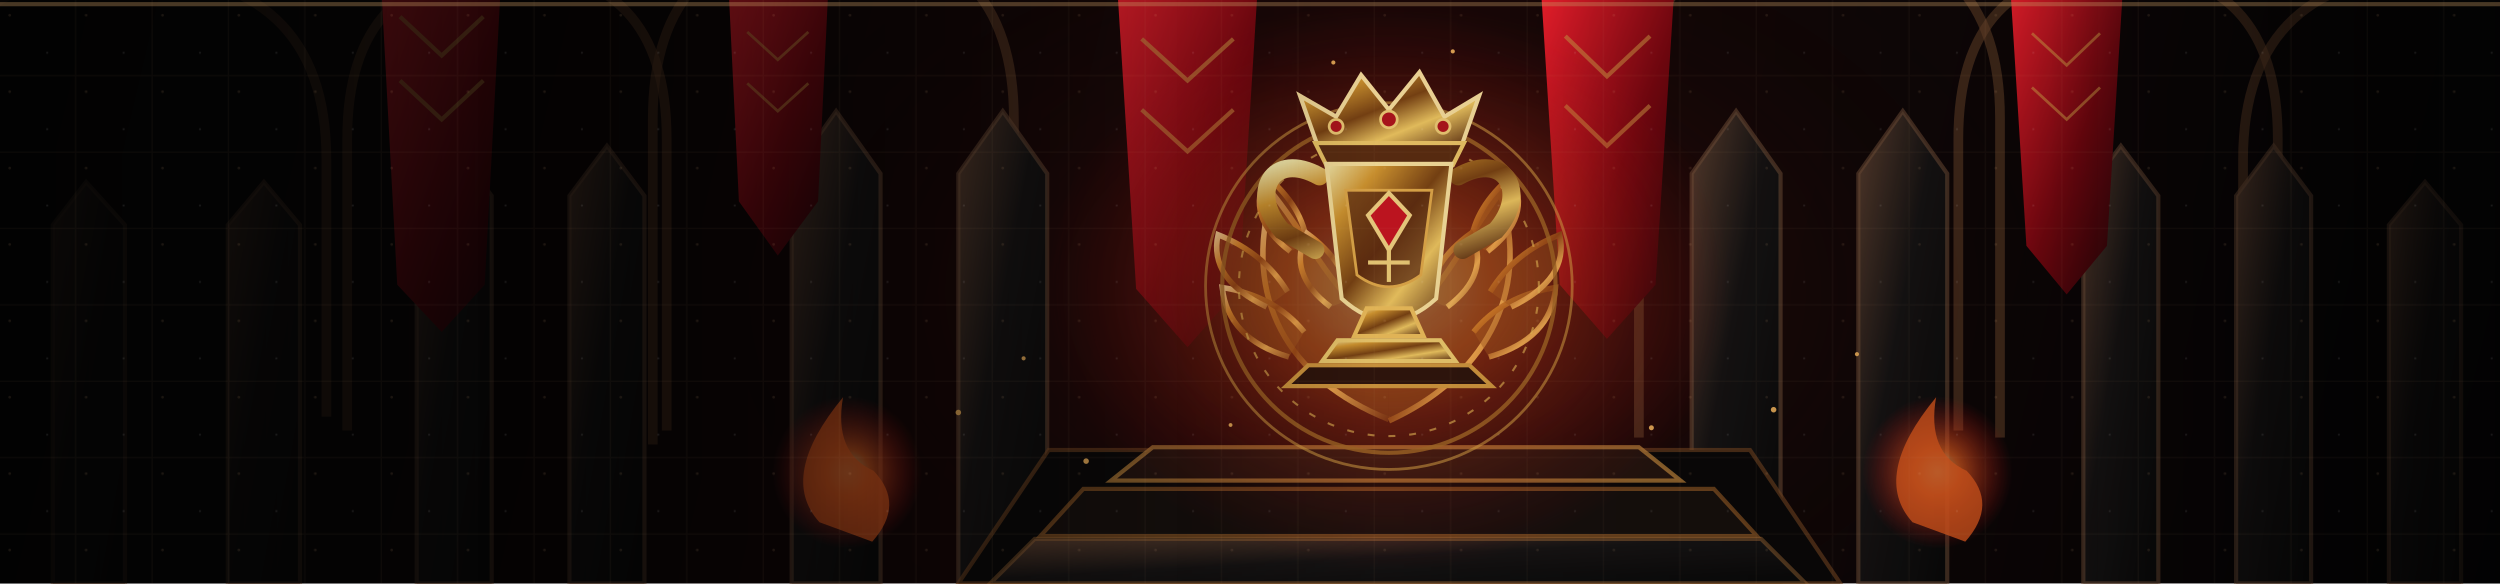
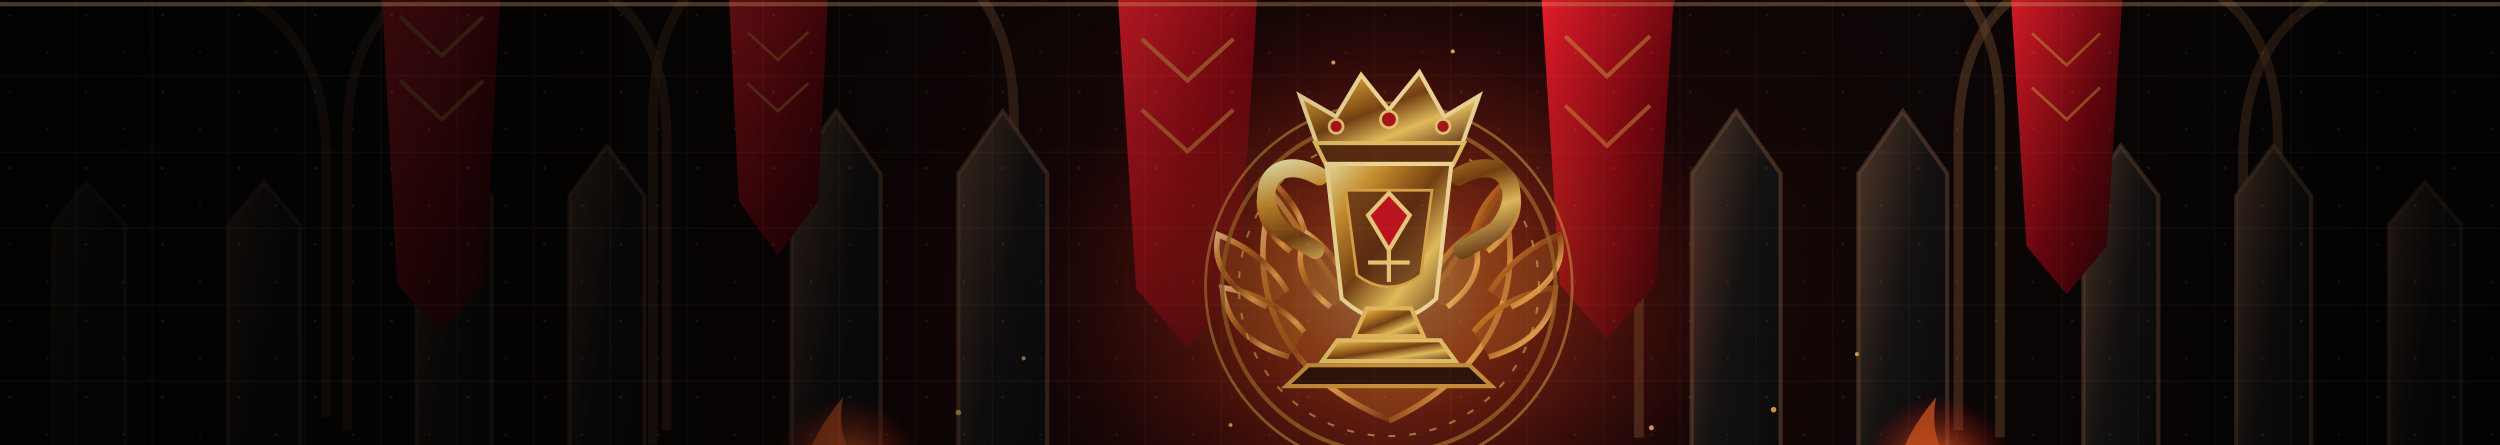
- <svg xmlns="http://www.w3.org/2000/svg" viewBox="0 0 1800 420" fill="none">
+ <svg xmlns="http://www.w3.org/2000/svg" viewBox="0 0 1800 320" fill="none">
  <defs>
    <linearGradient id="wall" x1="0" y1="0" x2="1800" y2="420" gradientUnits="userSpaceOnUse">
      <stop stop-color="#030303" />
      <stop offset=".48" stop-color="#180707" />
      <stop offset=".72" stop-color="#100707" />
      <stop offset="1" stop-color="#020203" />
    </linearGradient>
    <linearGradient id="stone" x1="0" y1="0" x2="1" y2="1">
      <stop stop-color="#5d4030" />
      <stop offset=".45" stop-color="#171414" />
      <stop offset="1" stop-color="#090909" />
    </linearGradient>
    <linearGradient id="gold" x1="0" y1="0" x2="1" y2="1">
      <stop stop-color="#fff2b0" />
      <stop offset=".22" stop-color="#d99b32" />
      <stop offset=".48" stop-color="#7e4514" />
      <stop offset=".7" stop-color="#f5cb63" />
      <stop offset="1" stop-color="#5d2d10" />
    </linearGradient>
    <linearGradient id="red" x1="0" y1="0" x2="1" y2="1">
      <stop stop-color="#fb202e" />
      <stop offset=".55" stop-color="#7c0710" />
      <stop offset="1" stop-color="#240307" />
    </linearGradient>
    <radialGradient id="glow" cx="0" cy="0" r="1" gradientTransform="matrix(0 320 -510 0 1000 210)" gradientUnits="userSpaceOnUse">
      <stop stop-color="#a51b12" stop-opacity=".56" />
      <stop offset=".55" stop-color="#3a0b08" stop-opacity=".2" />
      <stop offset="1" stop-color="#000" stop-opacity="0" />
    </radialGradient>
    <radialGradient id="fire">
      <stop stop-color="#ffe8a0" />
      <stop offset=".3" stop-color="#fa6924" />
      <stop offset="1" stop-color="#d20b17" stop-opacity="0" />
    </radialGradient>
    <linearGradient id="shade" x1="0" y1="0" x2="1800" y2="0" gradientUnits="userSpaceOnUse">
      <stop stop-color="#020202" stop-opacity=".92" />
      <stop offset=".27" stop-color="#020202" stop-opacity=".68" />
      <stop offset=".55" stop-color="#020202" stop-opacity=".08" />
      <stop offset=".82" stop-color="#020202" stop-opacity=".18" />
      <stop offset="1" stop-color="#020202" stop-opacity=".84" />
    </linearGradient>
    <pattern id="grain" width="55" height="55" patternUnits="userSpaceOnUse">
      <path d="M0 54.5H55M54.5 0V55" stroke="#d8aa7d" stroke-opacity=".045" />
      <circle cx="7" cy="11" r="1" fill="#e9bd82" fill-opacity=".1" />
      <circle cx="34" cy="38" r=".8" fill="#fff" fill-opacity=".08" />
    </pattern>
  </defs>
  <rect width="1800" height="420" fill="url(#wall)" />
  <rect width="1800" height="420" fill="url(#glow)" />
  <g stroke="#70472d" stroke-opacity=".55" stroke-width="7">
    <path d="M-55 300V115Q-55 -20 90 -20Q235 -20 235 115V300" />
    <path d="M250 310V100Q250 -22 365 -22Q480 -22 480 100V310" />
    <path d="M470 320V86Q470 -45 600 -45Q730 -45 730 86V320" />
    <path d="M1180 315V85Q1180 -45 1310 -45Q1440 -45 1440 85V315" />
    <path d="M1410 310V100Q1410 -22 1525 -22Q1640 -22 1640 100V310" />
    <path d="M1615 300V115Q1615 -20 1760 -20Q1905 -20 1905 115V300" />
  </g>
  <g fill="url(#stone)" stroke="#77523a" stroke-opacity=".55" stroke-width="3">
    <path d="M38 420V162L62 131L90 162V420Z" />
    <path d="M164 420V162L190 131L216 162V420Z" />
    <path d="M300 420V141L327 105L354 141V420Z" />
    <path d="M410 420V141L437 105L464 141V420Z" />
    <path d="M570 420V125L602 80L634 125V420Z" />
    <path d="M690 420V125L722 80L754 125V420Z" />
    <path d="M1218 420V125L1250 80L1282 125V420Z" />
    <path d="M1338 420V125L1370 80L1402 125V420Z" />
    <path d="M1500 420V141L1527 105L1554 141V420Z" />
    <path d="M1610 420V141L1637 105L1664 141V420Z" />
    <path d="M1720 420V162L1746 131L1772 162V420Z" />
  </g>
  <g>
    <path d="M275 0H360L349 205L318 239L286 205Z" fill="url(#red)" />
    <path d="M288 12L318 40L348 12M288 58L318 86L348 58" stroke="#e8b64e" stroke-opacity=".58" stroke-width="3" />
    <path d="M525 0H596L589 145L560 184L532 145Z" fill="url(#red)" />
    <path d="M538 23L560 43L582 23M538 60L560 80L582 60" stroke="#e8b64e" stroke-opacity=".5" stroke-width="2" />
    <path d="M805 0H905L892 208L855 250L818 208Z" fill="url(#red)" />
    <path d="M822 28L855 58L888 28M822 79L855 109L888 79" stroke="#d79d46" stroke-opacity=".6" stroke-width="3" />
    <path d="M1110 0H1205L1192 205L1157 244L1123 205Z" fill="url(#red)" />
    <path d="M1127 26L1157 55L1188 26M1127 76L1157 105L1188 76" stroke="#d79d46" stroke-opacity=".55" stroke-width="3" />
    <path d="M1448 0H1528L1517 177L1488 212L1459 177Z" fill="url(#red)" />
    <path d="M1463 24L1488 47L1512 24M1463 63L1488 86L1512 63" stroke="#e8b64e" stroke-opacity=".5" stroke-width="2" />
  </g>
  <path d="M690 420L755 324H1260L1325 420Z" fill="#0a0808" stroke="#7b4a24" stroke-opacity=".6" stroke-width="3" />
  <path d="M780 352H1234L1265 386H749Z" fill="#17100d" stroke="#ad6a2c" stroke-opacity=".58" stroke-width="3" />
  <path d="M745 388H1268L1300 420H713Z" fill="url(#stone)" stroke="#a16a36" stroke-opacity=".5" stroke-width="3" />
  <path d="M830 322H1180L1210 346H800Z" fill="#24140f" stroke="#c5893d" stroke-opacity=".72" stroke-width="3" />
  <g stroke="url(#gold)" stroke-width="4" fill="#8f5b20" fill-opacity=".45">
    <path d="M1000 302C927 273 894 214 916 139C946 177 960 214 1000 239" />
    <path d="M1000 303C1066 273 1104 214 1080 139C1051 178 1037 214 1000 239" />
    <path d="M928 257Q884 244 880 207Q918 213 939 239" />
    <path d="M912 221Q870 201 877 169Q910 182 927 210" />
    <path d="M929 181Q896 156 912 127Q938 149 941 175" />
    <path d="M958 221Q926 197 941 168Q970 189 971 216" />
    <path d="M1072 257Q1117 244 1120 207Q1082 213 1061 239" />
    <path d="M1088 221Q1130 201 1123 169Q1090 182 1073 210" />
    <path d="M1071 181Q1104 156 1088 127Q1062 149 1059 175" />
    <path d="M1042 221Q1074 197 1059 168Q1030 189 1029 216" />
  </g>
  <ellipse cx="1000" cy="206" rx="245" ry="205" fill="url(#fire)" opacity=".34" />
  <circle cx="1000" cy="206" r="132" stroke="#e0a747" stroke-opacity=".55" stroke-width="2" />
  <circle cx="1000" cy="206" r="120" stroke="#a96b27" stroke-opacity=".8" stroke-width="3" />
  <circle cx="1000" cy="206" r="108" stroke="#f2c15b" stroke-opacity=".6" stroke-width="1.5" stroke-dasharray="5 10" />
  <path d="M948 103L936 69L962 84L980 54L1000 79L1022 52L1040 84L1065 69L1053 103Z" fill="url(#gold)" stroke="#ffe4a1" stroke-width="3" />
  <path d="M947 103H1054L1046 119H955Z" fill="#5e2e12" stroke="#f4cb69" stroke-width="3" />
  <g fill="#b5161d" stroke="#f6d078" stroke-width="2">
    <circle cx="962" cy="91" r="5" />
    <circle cx="1000" cy="86" r="6" />
    <circle cx="1039" cy="91" r="5" />
  </g>
  <path d="M950 127C916 108 899 139 923 166L947 180M1050 127C1084 108 1101 139 1077 166L1053 180" stroke="url(#gold)" stroke-width="13" stroke-linecap="round" />
  <path d="M955 118H1045L1034 215Q1000 246 966 215Z" fill="url(#gold)" stroke="#ffe6a0" stroke-width="3" />
  <path d="M969 137H1031L1023 198Q1000 215 977 198Z" fill="#5b2710" fill-opacity=".72" stroke="#e8ae4c" stroke-width="2" />
  <path d="M985 155L1000 139L1015 155L1000 180Z" fill="#cc1622" stroke="#f8d785" stroke-width="3" />
  <path d="M1000 180V203M985 189H1015" stroke="#f5d37b" stroke-width="3" />
  <path d="M984 222H1016L1025 242H975Z" fill="url(#gold)" stroke="#f4c35e" stroke-width="3" />
  <path d="M963 245H1037L1048 260H952Z" fill="url(#gold)" stroke="#f4cf70" stroke-width="3" />
  <path d="M942 263H1058L1074 278H926Z" fill="#31160d" stroke="#d69b40" stroke-width="3" />
  <g>
    <ellipse cx="610" cy="340" rx="54" ry="55" fill="url(#fire)" opacity=".75" />
    <path d="M590 376Q560 343 607 286Q600 326 629 339Q652 363 628 390Z" fill="#e75d1f" opacity=".8" />
    <ellipse cx="1395" cy="340" rx="54" ry="55" fill="url(#fire)" opacity=".7" />
    <path d="M1377 376Q1347 343 1394 286Q1387 326 1416 339Q1439 363 1415 390Z" fill="#e75d1f" opacity=".8" />
  </g>
  <g fill="#ffbd61" opacity=".9">
    <circle cx="690" cy="297" r="2" />
    <circle cx="737" cy="258" r="1.5" />
    <circle cx="782" cy="332" r="2" />
    <circle cx="1277" cy="295" r="2" />
    <circle cx="1337" cy="255" r="1.5" />
    <circle cx="1189" cy="308" r="1.8" />
    <circle cx="960" cy="45" r="1.5" />
    <circle cx="1046" cy="37" r="1.5" />
    <circle cx="886" cy="306" r="1.4" />
  </g>
  <rect width="1800" height="420" fill="url(#shade)" />
  <rect width="1800" height="420" fill="url(#grain)" />
  <path d="M0 3H1800" stroke="#c89b66" stroke-opacity=".35" stroke-width="3" />
</svg>
